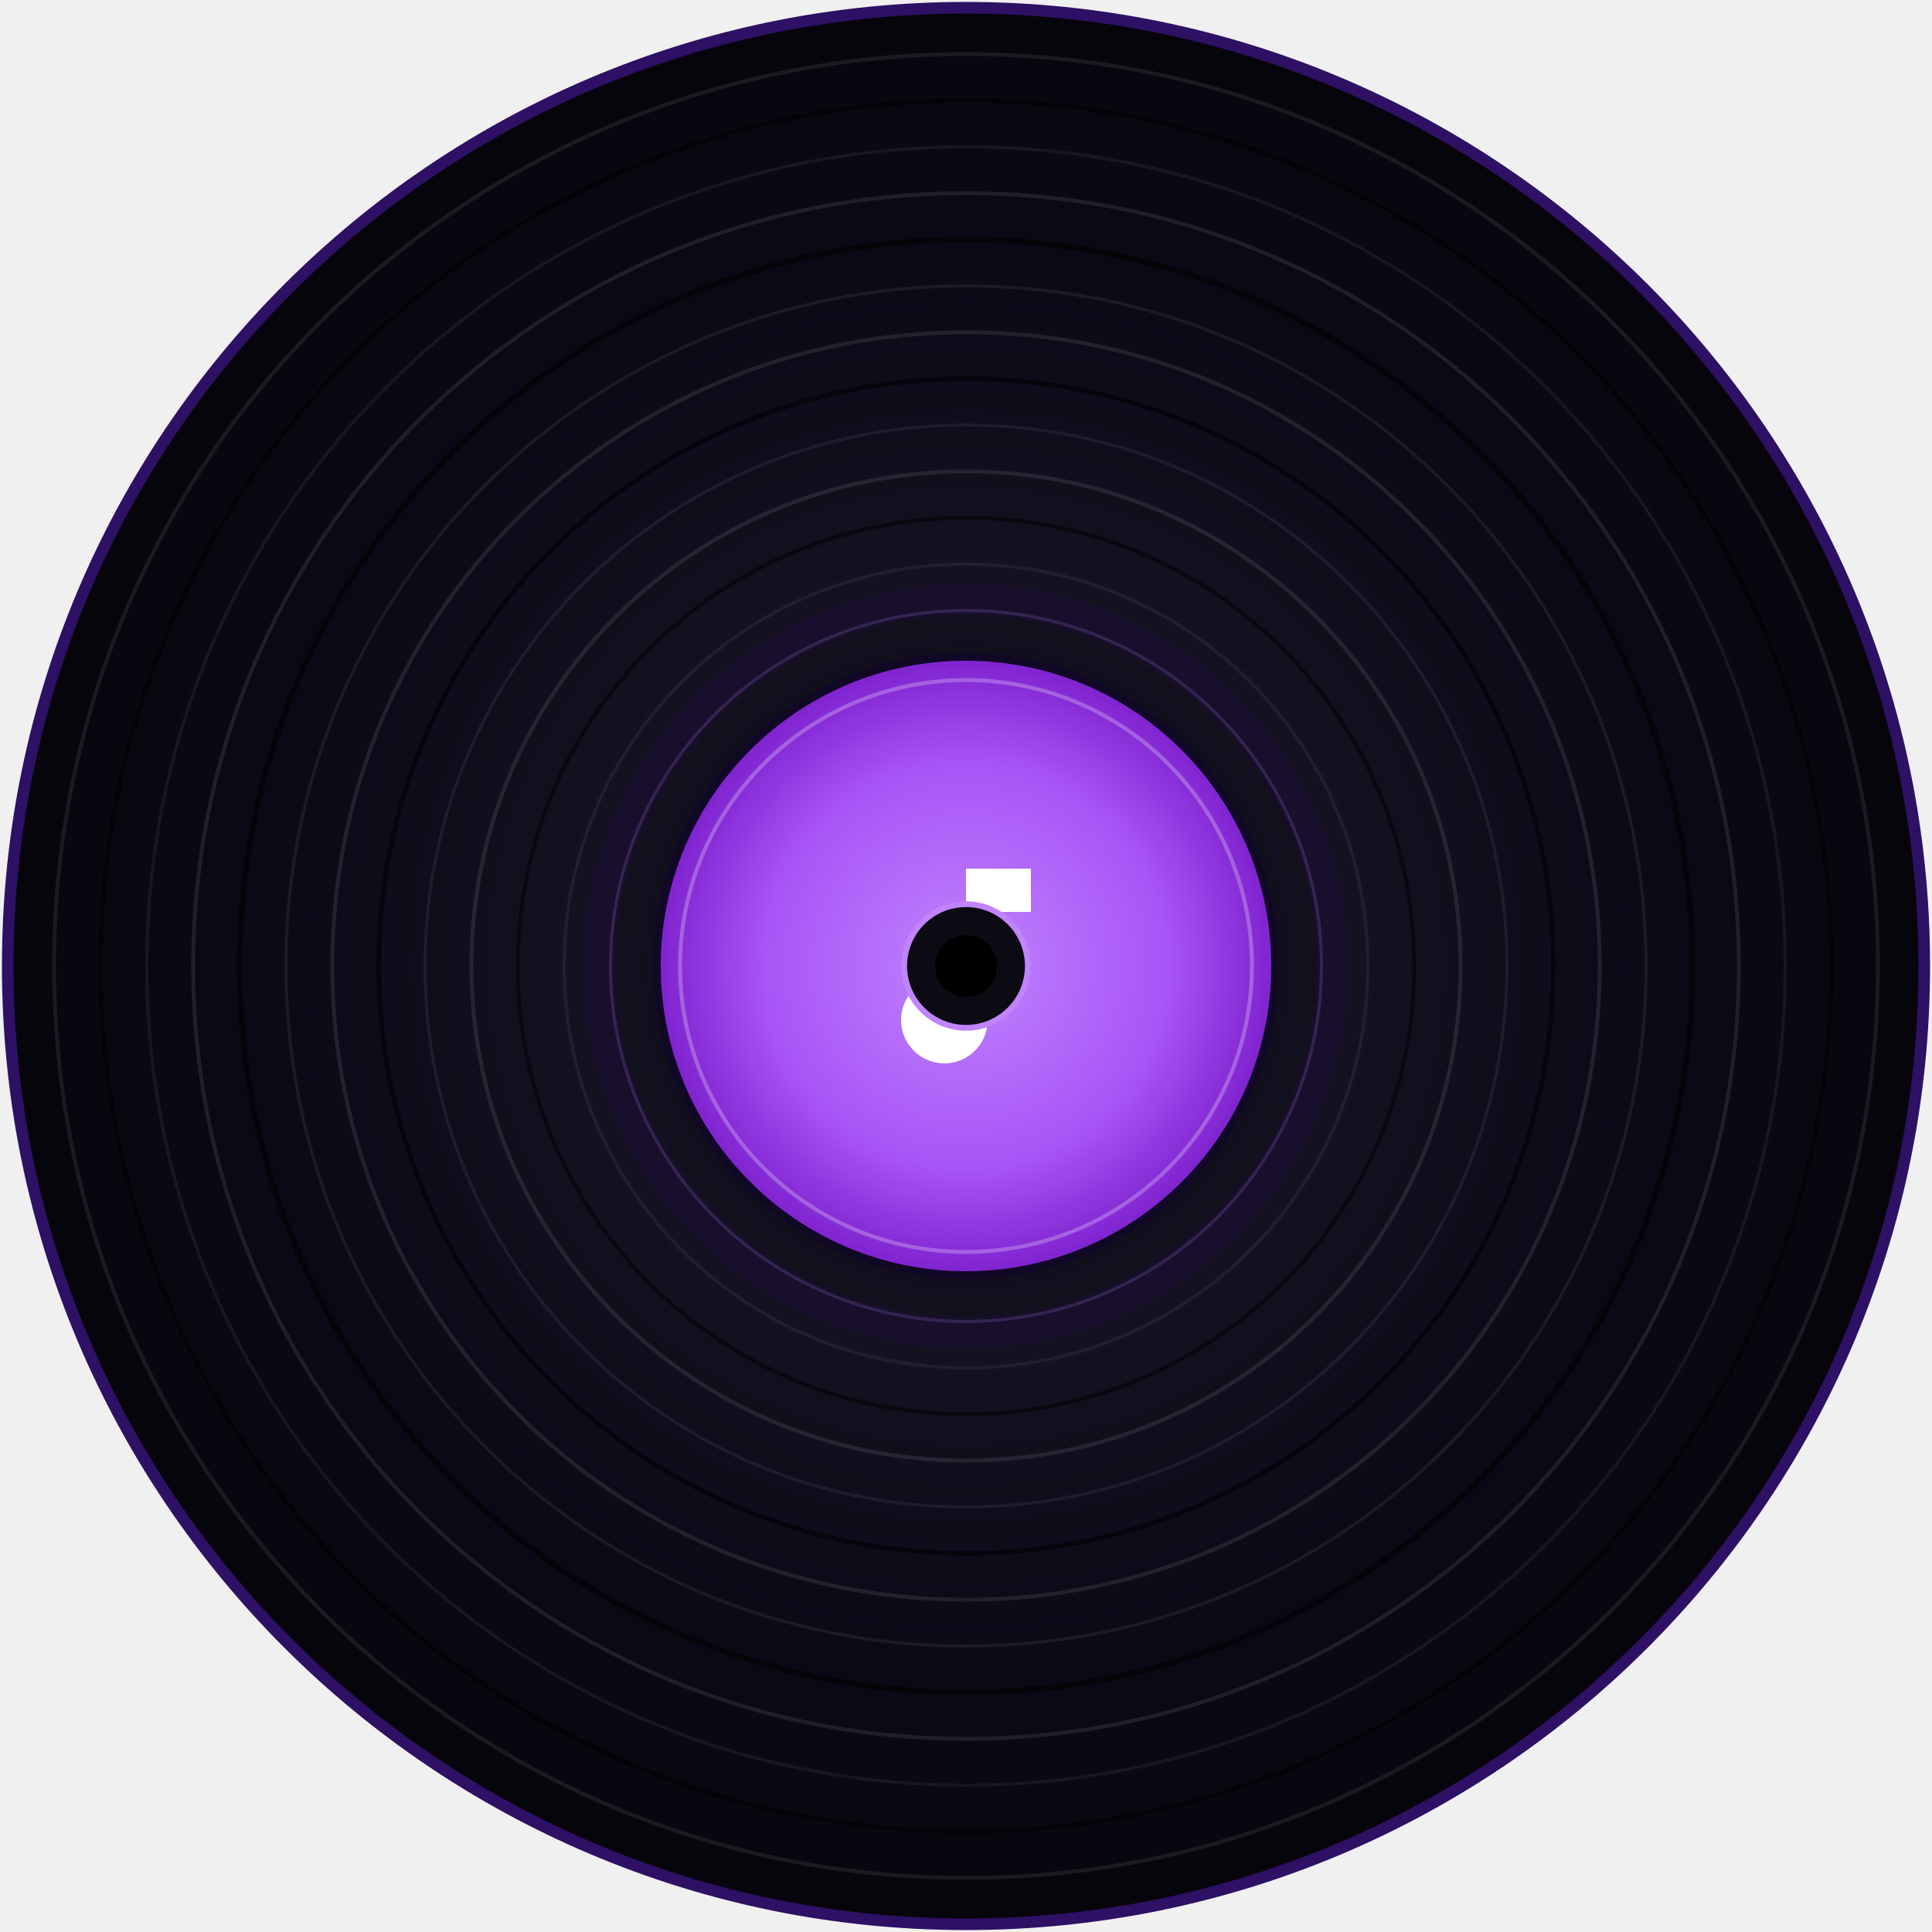
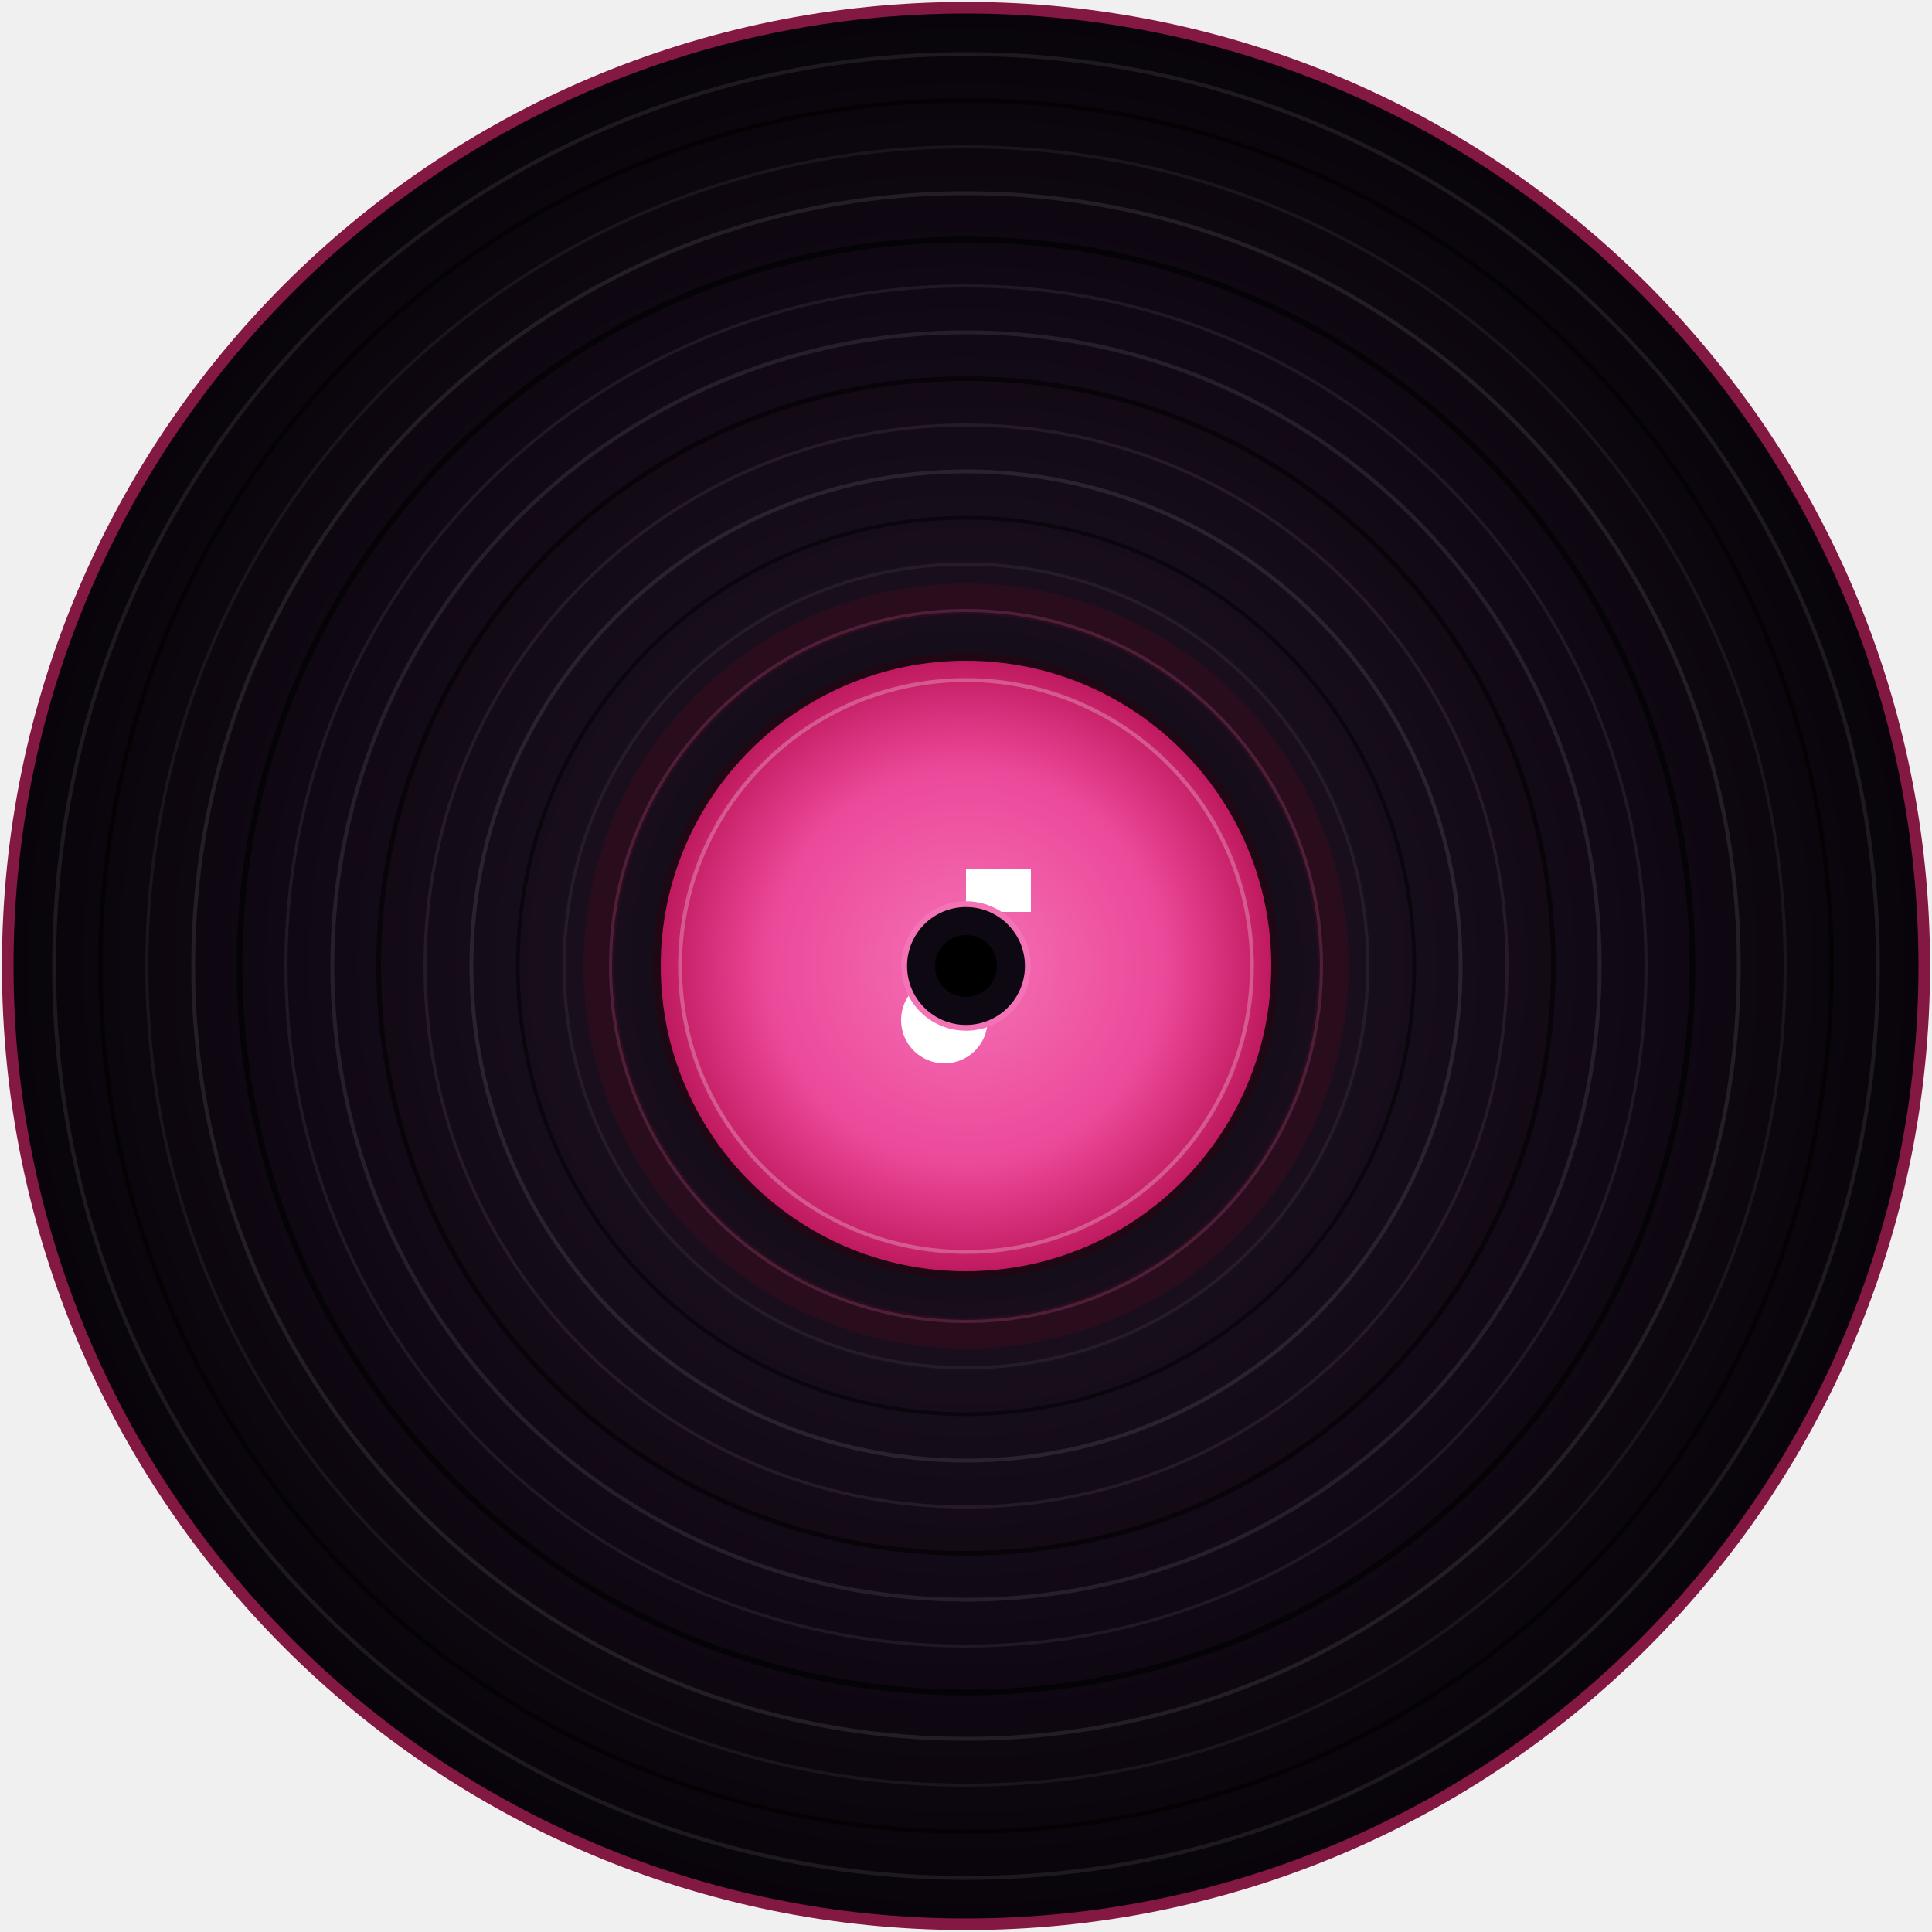
<svg xmlns="http://www.w3.org/2000/svg" viewBox="0 0 500 500" width="500" height="500">
  <defs>
    <radialGradient id="vinyl-body" cx="50%" cy="50%" r="50%">
-       <stop offset="0%" stop-color="#0a0812" />
-       <stop offset="40%" stop-color="#141120" />
-       <stop offset="70%" stop-color="#0d0a18" />
-       <stop offset="100%" stop-color="#06050b" />
+       <stop offset="0%" stop-color="#0e0711" />
+       <stop offset="40%" stop-color="#180e1c" />
+       <stop offset="70%" stop-color="#100813" />
+       <stop offset="100%" stop-color="#08040a" />
    </radialGradient>
    <radialGradient id="label-grad" cx="50%" cy="50%" r="50%">
-       <stop offset="0%" stop-color="#c084fc" />
-       <stop offset="65%" stop-color="#a855f7" />
-       <stop offset="100%" stop-color="#7e22ce" />
+       <stop offset="0%" stop-color="#f472b6" />
+       <stop offset="65%" stop-color="#ec4899" />
+       <stop offset="100%" stop-color="#be185d" />
    </radialGradient>
  </defs>
-   <circle cx="250" cy="250" r="248" fill="url(#vinyl-body)" stroke="#2e1065" stroke-width="3" />
+   <circle cx="250" cy="250" r="248" fill="url(#vinyl-body)" stroke="#831843" stroke-width="3" />
  <circle cx="250" cy="250" r="236" fill="none" stroke="rgba(255,255,255,0.08)" stroke-width="1" />
  <circle cx="250" cy="250" r="224" fill="none" stroke="rgba(0,0,0,0.5)" stroke-width="1.2" />
  <circle cx="250" cy="250" r="212" fill="none" stroke="rgba(255,255,255,0.06)" stroke-width="0.8" />
  <circle cx="250" cy="250" r="200" fill="none" stroke="rgba(255,255,255,0.09)" stroke-width="1" />
  <circle cx="250" cy="250" r="188" fill="none" stroke="rgba(0,0,0,0.6)" stroke-width="1.5" />
  <circle cx="250" cy="250" r="176" fill="none" stroke="rgba(255,255,255,0.07)" stroke-width="0.8" />
  <circle cx="250" cy="250" r="164" fill="none" stroke="rgba(255,255,255,0.09)" stroke-width="1" />
  <circle cx="250" cy="250" r="152" fill="none" stroke="rgba(0,0,0,0.6)" stroke-width="1.2" />
  <circle cx="250" cy="250" r="140" fill="none" stroke="rgba(255,255,255,0.07)" stroke-width="0.8" />
  <circle cx="250" cy="250" r="128" fill="none" stroke="rgba(255,255,255,0.09)" stroke-width="1" />
  <circle cx="250" cy="250" r="116" fill="none" stroke="rgba(0,0,0,0.5)" stroke-width="1" />
  <circle cx="250" cy="250" r="104" fill="none" stroke="rgba(255,255,255,0.06)" stroke-width="0.8" />
-   <circle cx="250" cy="250" r="95" fill="none" stroke="#170f2b" stroke-width="8" />
-   <circle cx="250" cy="250" r="92" fill="none" stroke="rgba(192,132,252,0.18)" stroke-width="0.8" />
-   <circle cx="250" cy="250" r="80" fill="url(#label-grad)" stroke="#110726" stroke-width="2" />
+   <circle cx="250" cy="250" r="95" fill="none" stroke="#2a0d1d" stroke-width="8" />
+   <circle cx="250" cy="250" r="92" fill="none" stroke="rgba(244,114,182,0.18)" stroke-width="0.8" />
+   <circle cx="250" cy="250" r="80" fill="url(#label-grad)" stroke="#1f0714" stroke-width="2" />
  <circle cx="250" cy="250" r="74" fill="none" stroke="rgba(255,255,255,0.25)" stroke-width="1" />
  <g transform="translate(250, 250) scale(2.8) translate(-12, -12)">
    <path fill="#ffffff" d="M12 3v10.55c-.59-.34-1.27-.55-2-.55-2.21 0-4 1.79-4 4s1.79 4 4 4 4-1.79 4-4V7h4V3h-6z" />
  </g>
-   <circle cx="250" cy="250" r="16" fill="#0c0a13" stroke="#c084fc" stroke-width="1.5" />
+   <circle cx="250" cy="250" r="16" fill="#0d0811" stroke="#f472b6" stroke-width="1.5" />
  <circle cx="250" cy="250" r="8" fill="#000000" />
</svg>
